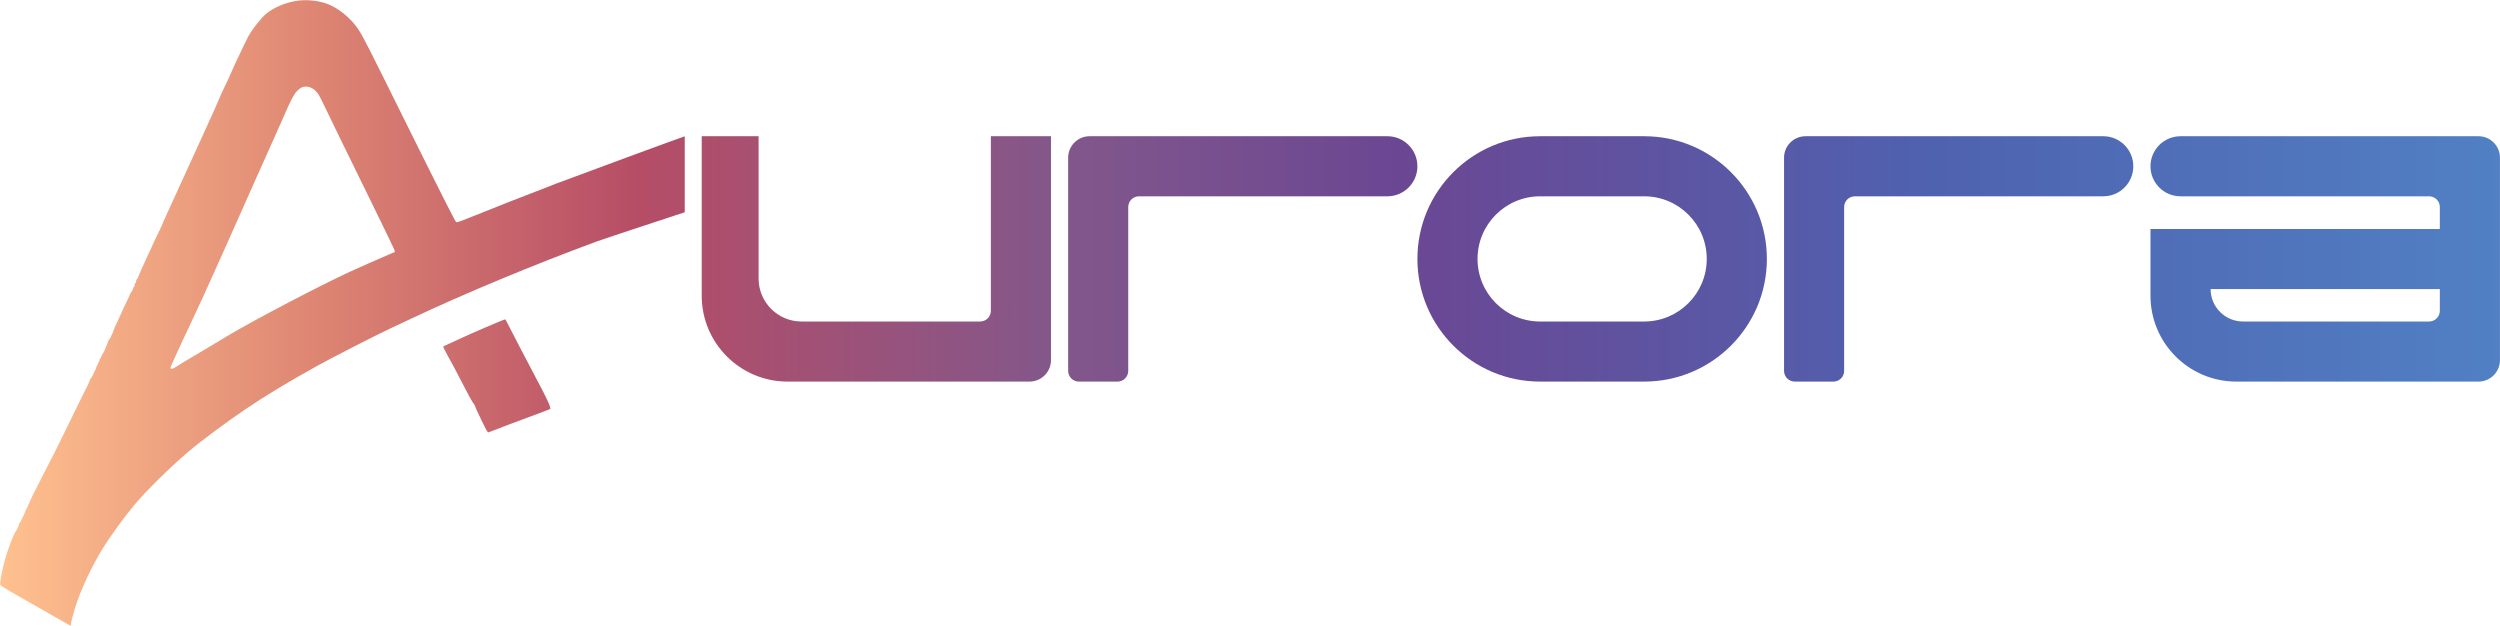
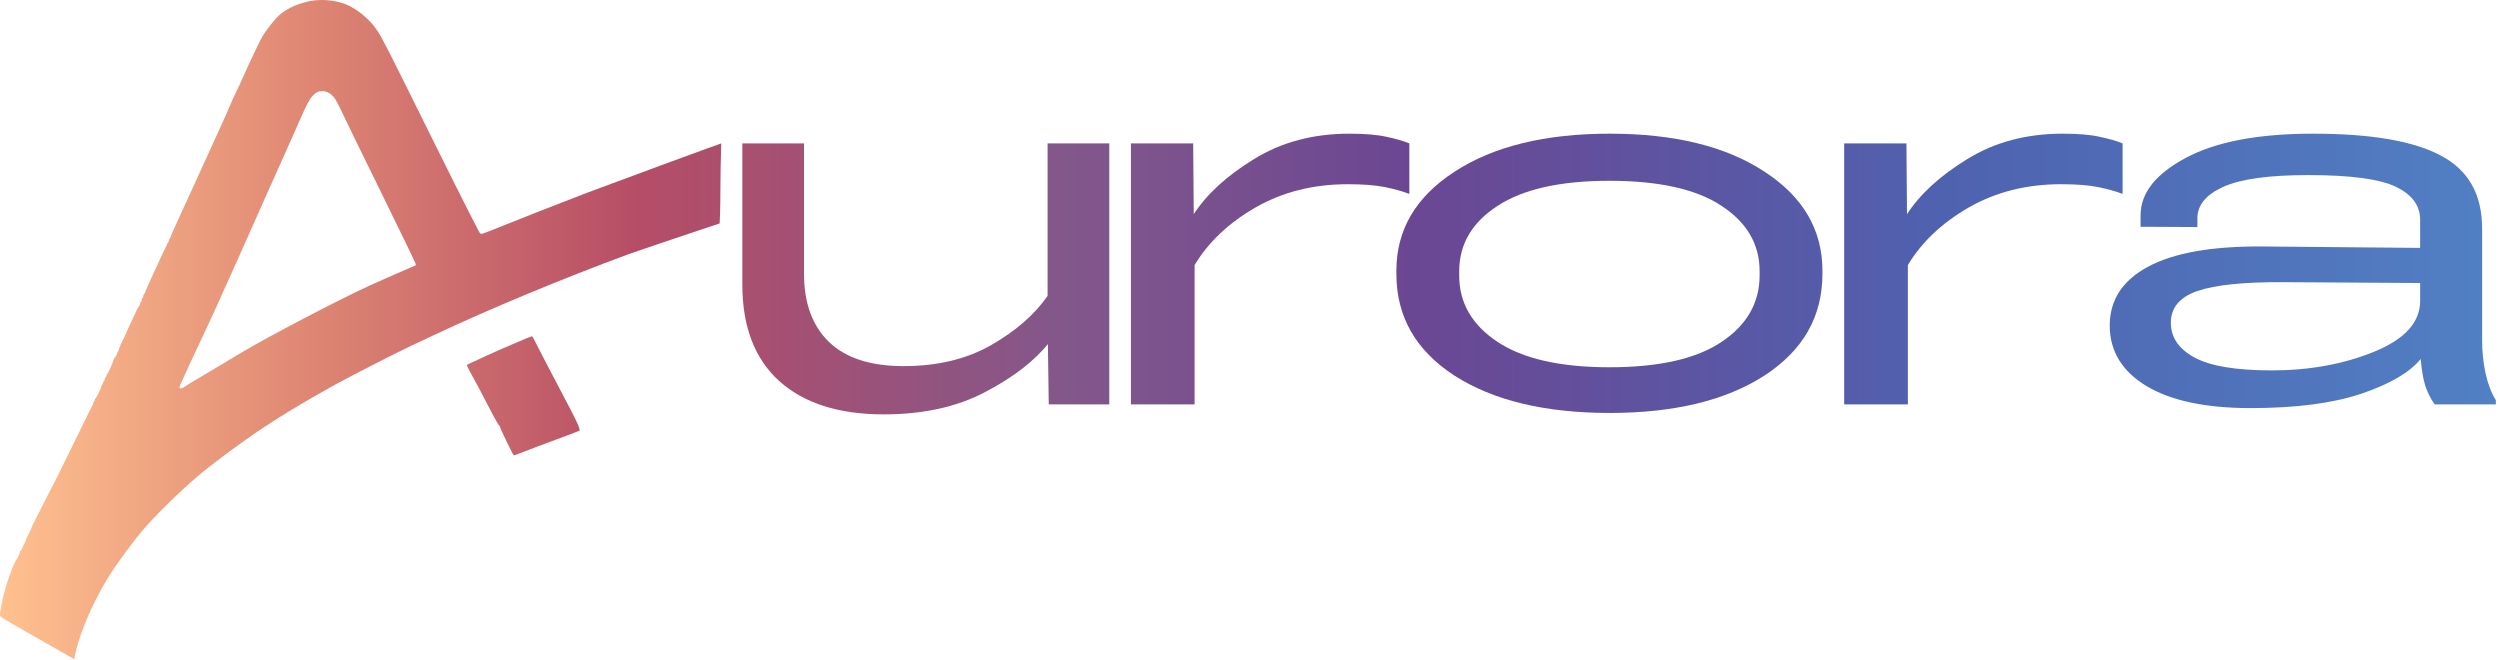
- <svg xmlns="http://www.w3.org/2000/svg" width="10719" height="2683" viewBox="0 0 10719 2683" fill="none">
-   <path d="M2063.37 1799.7C2048.6 1769.51 2036.54 1743.06 2036.57 1740.92C2036.6 1738.79 2034.09 1734.22 2030.98 1730.77C2027.88 1727.32 2025.34 1723.65 2025.34 1722.62C2025.34 1721.59 2023.86 1719.12 2022.05 1717.14C2020.24 1715.16 2006.49 1689.64 1991.49 1660.41C1962.79 1604.48 1940.55 1562.68 1914.52 1515.74C1905.47 1499.41 1899.53 1486.73 1900.49 1485.78C1901.41 1484.87 1912.74 1479.43 1925.67 1473.69C1938.6 1467.95 1963.03 1456.64 1979.96 1448.57C2011.75 1433.41 2154.25 1372.22 2162.67 1370.11C2166.9 1369.05 2167.9 1369.93 2171.79 1378.1C2179.79 1394.89 2269.9 1568.03 2301.45 1627.22C2347.58 1713.76 2363.49 1748.79 2358.82 1753.53C2357.79 1754.59 2315.12 1770.81 2264.01 1789.59C2212.9 1808.37 2155 1830.23 2135.35 1838.16C2115.7 1846.09 2097.51 1853.03 2094.92 1853.59C2090.43 1854.56 2089.03 1852.16 2063.37 1799.7Z" fill="url(#paint0_linear_149_2)" />
-   <path d="M1302.29 0.932C1288.29 1.293 1274.64 2.721 1261.93 5.292C1203.85 17.045 1153.87 42.374 1124.87 74.745C1100.63 101.806 1075.01 136.122 1065.61 154.13C1049.74 184.528 1006.5 275.765 993.335 306.626C986.446 322.769 973.269 351.298 964.05 370.021C954.832 388.742 942.199 416.569 935.977 431.855C929.756 447.141 916.761 476.569 907.105 497.25C897.449 517.93 882.072 551.773 872.935 572.455C863.797 593.136 848.578 626.554 839.115 646.719C829.651 666.883 816.324 696.069 809.499 711.58C802.673 727.091 786.387 762.751 773.307 790.828C760.228 818.903 745.657 850.634 740.93 861.335C736.202 872.036 723.686 899.532 713.115 922.436C702.543 945.341 693.893 965.434 693.893 967.089C693.893 968.743 692.164 971.853 690.051 974.002C687.831 976.259 686.683 979.153 687.328 980.863C687.976 982.58 686.879 985.305 684.717 987.353C682.668 989.293 680.439 993.183 679.761 995.998C679.084 998.813 677.971 1001.54 677.285 1002.06C676.6 1002.57 670.984 1013.99 664.809 1027.44C658.634 1040.88 640.183 1080.97 623.808 1116.52C607.432 1152.07 593.072 1184.43 591.893 1188.43C590.715 1192.43 589.18 1195.71 588.488 1195.71C586.481 1195.71 582.938 1204.84 582.938 1210.01C582.938 1212.6 582.19 1214.26 581.279 1213.69C579.274 1212.43 577.388 1216.96 577.388 1223.03C577.388 1225.48 576.026 1228.26 574.36 1229.2C572.695 1230.15 571.126 1233.6 570.874 1236.86C570.614 1240.22 568.387 1244.86 565.74 1247.55C563.169 1250.16 558.838 1257.97 556.114 1264.9C553.391 1271.83 550.487 1278.34 549.665 1279.37C547.7 1281.85 517.667 1346.57 505.174 1375.26C499.77 1387.67 494.251 1398.94 492.91 1400.3C491.568 1401.67 490.472 1404.78 490.472 1407.22C490.472 1409.66 489.225 1412.92 487.699 1414.47C486.173 1416.02 484.922 1419.47 484.922 1422.13C484.922 1424.79 484.044 1426.96 482.967 1426.96C481.889 1426.96 481.479 1427.74 482.057 1428.69C482.634 1429.64 481.852 1431.69 480.317 1433.25C478.782 1434.81 477.529 1437.03 477.529 1438.18C477.529 1441.48 470.225 1455.16 468.465 1455.16C467.592 1455.16 465.863 1457.91 464.62 1461.27C463.377 1464.63 461.612 1469.29 460.698 1471.61C459.783 1473.94 458.299 1477.75 457.4 1480.07C449 1501.83 444.921 1510.76 440.635 1516.78C437.876 1520.65 435.053 1526.11 434.36 1528.92C433.667 1531.73 431.357 1535.67 429.227 1537.69C427.063 1539.74 425.945 1542.33 426.693 1543.56C427.43 1544.77 426.271 1548.19 424.117 1551.15C421.963 1554.11 420.198 1557.72 420.198 1559.18C420.198 1560.63 418.534 1563.97 416.5 1566.6C414.465 1569.23 412.793 1572.94 412.793 1574.85C412.793 1576.75 411.289 1580.85 409.457 1583.95C407.625 1587.05 403.758 1595.3 400.864 1602.28C397.971 1609.26 394.895 1614.97 394.03 1614.97C393.165 1614.97 392.46 1616.27 392.46 1617.85C392.46 1619.43 391.213 1621.22 389.687 1621.81C388.162 1622.41 386.911 1624.43 386.911 1626.32C386.911 1628.2 385.81 1630.87 384.462 1632.24C383.113 1633.61 381.471 1637.45 380.817 1640.78C380.163 1644.1 377.369 1650.44 374.608 1654.87C371.845 1659.29 342.443 1718.75 309.27 1787C276.098 1855.25 242.433 1923.78 234.461 1939.29C226.489 1954.8 210.179 1986.53 198.211 2009.79C148.22 2106.98 126.159 2151.31 126.159 2154.58C126.159 2156.49 124.954 2159.28 123.479 2160.78C122.004 2162.28 120.225 2165.94 119.526 2168.91C118.827 2171.87 117.44 2175.35 116.444 2176.64C113.582 2180.33 103.972 2201.65 103.972 2204.3C103.972 2205.62 102.469 2208.71 100.635 2211.18C98.802 2213.65 95.265 2221.06 92.775 2227.65C90.286 2234.24 86.429 2240.86 84.202 2242.36C81.975 2243.86 80.549 2246.14 81.035 2247.43C82.161 2250.42 71.228 2275.37 67.988 2277.21C66.649 2277.97 61.815 2287.28 57.247 2297.89C30.738 2359.48 9.823 2432.21 2.053 2489.81C-0.039 2505.31 0.043 2506.6 3.349 2509.88C9.532 2516.01 57.775 2544.6 133.78 2587.18C174.358 2609.91 228.565 2640.72 254.238 2655.65C279.912 2670.57 301.542 2682.8 302.305 2682.83C303.068 2682.85 303.693 2680.71 303.693 2678.06C303.693 2671.14 313.814 2631.32 322.538 2603.91C347.31 2526.08 392.183 2430.33 441.919 2349.15C469.799 2303.65 535.385 2213.39 574.441 2166.78C626.156 2105.06 729.111 2003.53 808.415 1936.03C859.28 1892.74 970.417 1809.95 1049.88 1756.16C1135.8 1698 1233.81 1638.71 1356.83 1570.45C1424.14 1533.11 1606.38 1439.82 1674.94 1407.61C1702.4 1394.71 1742.35 1375.91 1763.71 1365.84C1990.9 1258.72 2291.87 1133.55 2557.98 1035.49C2589.09 1024.03 2935.88 910.04 2935.88 910.04C2935.88 823.696 2936.27 584.347 2935.88 584.347C2932.77 584.347 2462.28 757.541 2390.62 784.981C2267.34 832.185 2088.5 902.404 2011.63 933.78C1983.96 945.075 1961.69 953.12 1959 952.797C1955.24 952.344 1952.86 949.325 1946.68 937.191C1942.48 928.919 1924.68 894.311 1907.14 860.284C1889.6 826.259 1822.37 691.739 1757.74 561.35C1571.23 185.08 1558.03 159.136 1536.05 125.518C1510.1 85.829 1465.57 46.458 1421.94 24.626C1389.48 8.387 1344.29 -0.152 1302.29 0.932ZM1311.56 371.416C1332.99 371.416 1351.92 383.561 1366.76 406.866C1371.41 414.18 1385.48 442.16 1398.02 469.046C1410.56 495.931 1481.55 641.452 1555.78 792.423C1630.01 943.395 1691.23 1069.96 1691.82 1073.67L1692.9 1080.41L1667.28 1091.36C1623 1110.28 1533.83 1149.63 1501.6 1164.48C1372.07 1224.16 1091.75 1370.86 981.46 1436.7C970.271 1443.38 930.743 1467.05 893.618 1489.31C856.494 1511.56 814.053 1536.81 799.305 1545.41C784.557 1554.01 765.838 1565.56 757.71 1571.09C747.397 1578.09 741.112 1581.13 736.907 1581.13C729.491 1581.13 729.322 1579.14 735.48 1564.26C742.57 1547.14 792.078 1440.06 822.43 1376.2C855.211 1307.23 879.881 1253.52 913.974 1176.91C928.009 1145.37 952.135 1091.64 967.587 1057.52C983.039 1023.4 1013.01 956.134 1034.19 908.05C1055.36 859.966 1080.57 803.282 1090.21 782.084C1099.84 760.885 1121.65 712.237 1138.67 673.977C1155.69 635.717 1176.68 588.761 1185.31 569.631C1193.94 550.501 1209.31 515.814 1219.46 492.548C1247.36 428.573 1260.3 404.003 1272.97 390.923C1287.5 375.916 1296.39 371.416 1311.56 371.416Z" fill="url(#paint1_linear_149_2)" />
-   <path d="M3008.69 584.105H3252.58V1194.43C3252.58 1296.09 3334.99 1378.51 3436.65 1378.51H4202.42C4227.84 1378.51 4248.44 1357.9 4248.44 1332.49V584.105H4506.16V1544.07C4506.16 1594.9 4464.96 1636.1 4414.13 1636.1H3376.85C3173.52 1636.1 3008.69 1471.28 3008.69 1267.95V584.105Z" fill="url(#paint2_linear_149_2)" />
-   <path d="M4671.83 584.105C4621 584.105 4579.8 625.312 4579.8 676.143V1590.09C4579.8 1615.5 4600.4 1636.1 4625.82 1636.1H4791.42C4816.84 1636.1 4837.44 1615.5 4837.44 1590.09V887.722C4837.44 862.306 4858.05 841.702 4883.46 841.702H5948.47C6019.6 841.702 6077.27 784.037 6077.27 712.904C6077.27 641.77 6019.6 584.105 5948.47 584.105H4671.83Z" fill="url(#paint3_linear_149_2)" />
-   <path fill-rule="evenodd" clip-rule="evenodd" d="M6077.27 1110.1C6077.27 1400.61 6312.77 1636.1 6603.27 1636.1H7049.66C7340.16 1636.1 7575.66 1400.61 7575.66 1110.1C7575.66 819.603 7340.16 584.105 7049.66 584.105H6603.27C6312.77 584.105 6077.27 819.603 6077.27 1110.1ZM7049.45 1378.51C7197.69 1378.51 7317.86 1258.34 7317.86 1110.11C7317.86 961.87 7197.69 841.702 7049.45 841.702H6603.48C6455.24 841.702 6335.08 961.87 6335.08 1110.11C6335.08 1258.34 6455.24 1378.51 6603.48 1378.51H7049.45Z" fill="url(#paint4_linear_149_2)" />
-   <path d="M7741.33 584.105C7690.5 584.105 7649.29 625.312 7649.29 676.143V1590.09C7649.29 1615.5 7669.9 1636.1 7695.31 1636.1H7860.92C7886.34 1636.1 7906.94 1615.5 7906.94 1590.09V887.722C7906.94 862.306 7927.55 841.702 7952.96 841.702H9017.97C9089.1 841.702 9146.77 784.037 9146.77 712.904C9146.77 641.77 9089.1 584.105 9017.97 584.105H7741.33Z" fill="url(#paint5_linear_149_2)" />
-   <path fill-rule="evenodd" clip-rule="evenodd" d="M10626.8 584.105C10677.6 584.105 10718.8 625.312 10718.8 676.144V1544.07C10718.8 1594.9 10677.6 1636.1 10626.8 1636.1H9588.55C9385.23 1636.1 9220.4 1471.28 9220.4 1267.95V981.738L10461 981.739V887.722C10461 862.306 10440.4 841.702 10415 841.702H9349.2C9278.06 841.702 9220.4 784.037 9220.4 712.904C9220.4 641.77 9278.06 584.105 9349.2 584.105H10626.8ZM9478.21 1239.34C9478.21 1316.2 9540.51 1378.51 9617.38 1378.51H10415C10440.4 1378.51 10461 1357.9 10461 1332.49V1239.34H9478.21Z" fill="url(#paint6_linear_149_2)" />
+ <svg xmlns="http://www.w3.org/2000/svg" width="10174" height="2682" viewBox="0 0 10174 2682" fill="none">
+   <path d="M7505.08 1645.68V583.512H7758.42L7760.74 875.201H7758.42C7811.87 791.529 7894.38 715.605 8005.95 647.428C8117.51 578.476 8246.89 544 8394.09 544C8457.62 544 8507.98 548.261 8545.16 556.783C8582.35 564.531 8613.34 573.44 8638.13 583.512V789.205C8610.24 778.359 8576.93 769.062 8538.19 761.314C8500.23 753.567 8449.87 749.693 8387.12 749.693C8247.66 749.693 8122.93 781.07 8012.92 843.824C7903.68 906.578 7820.78 984.827 7764.23 1078.57V1645.68H7505.08Z" fill="url(#paint0_linear_29_347)" />
+   <path d="M5682.7 1114.6V1101.81C5682.7 935.243 5761.73 800.826 5919.77 698.561C6077.82 595.52 6288.16 544 6550.8 544C6814.21 544 7024.16 595.52 7180.66 698.561C7337.93 800.826 7416.57 935.243 7416.57 1101.81V1114.6C7416.57 1288.14 7337.93 1426.04 7180.66 1528.31C7023.39 1629.8 6813.44 1680.54 6550.8 1680.54C6287.39 1680.54 6076.66 1629.8 5918.61 1528.31C5761.34 1426.04 5682.7 1288.14 5682.7 1114.6ZM5938.37 1104.14V1121.57C5938.37 1232.36 5990.27 1322.23 6094.09 1391.18C6197.9 1460.13 6349.75 1494.61 6549.64 1494.61C6751.84 1494.61 6904.08 1460.13 7006.35 1391.18C7109.39 1322.23 7160.91 1231.97 7160.91 1120.41V1104.14C7160.91 994.124 7109.39 905.416 7006.35 838.014C6904.08 769.837 6751.84 735.748 6549.64 735.748C6349.75 735.748 6197.9 769.837 6094.09 838.014C5990.27 905.416 5938.37 994.124 5938.37 1104.14Z" fill="url(#paint1_linear_29_347)" />
+   <path d="M4602.41 1645.68V583.512H4855.75L4858.07 875.201H4855.75C4909.2 791.529 4991.71 715.605 5103.28 647.428C5214.84 578.476 5344.22 544 5491.42 544C5554.95 544 5605.31 548.261 5642.49 556.783C5679.68 564.531 5710.67 573.44 5735.46 583.512V789.205C5707.57 778.359 5674.26 769.062 5635.52 761.314C5597.56 753.567 5547.2 749.693 5484.45 749.693C5344.99 749.693 5220.26 781.07 5110.25 843.824C5001.01 906.578 4918.11 984.827 4861.56 1078.57V1645.68H4602.41Z" fill="url(#paint2_linear_29_347)" />
+   <path d="M3021 1157.59V583.512H3272.02V1114.6C3272.02 1233.13 3305.72 1325.32 3373.12 1391.18C3441.3 1457.03 3542.79 1489.96 3677.59 1489.96C3815.5 1489.96 3934.42 1461.29 4034.36 1403.96C4134.3 1346.63 4210.61 1280 4263.29 1204.08V583.512H4514.31V1645.68H4267.94L4264.46 1395.83H4267.94C4210.61 1468.65 4124.23 1535.28 4008.79 1595.71C3894.13 1656.14 3756.62 1686.35 3596.24 1686.35C3414.18 1686.35 3272.79 1641.42 3172.07 1551.55C3071.36 1460.9 3021 1329.59 3021 1157.59Z" fill="url(#paint3_linear_29_347)" />
+   <path fill-rule="evenodd" clip-rule="evenodd" d="M1261.29 4.452C1274 1.881 1287.64 0.453 1301.64 0.092C1343.65 -0.992 1388.84 7.548 1421.29 23.787C1464.93 45.619 1509.45 84.989 1535.41 124.678C1557.39 158.296 1570.59 184.24 1757.1 560.51C1821.73 690.899 1888.96 825.419 1906.5 859.445C1924.04 893.471 1941.83 928.079 1946.04 936.351C1952.22 948.486 1954.6 951.504 1958.36 951.957C1961.05 952.28 1983.31 944.235 2010.99 932.94C2087.86 901.564 2266.7 831.345 2389.98 784.141C2461.64 756.702 2932.13 583.507 2935.24 583.507C2935.35 583.507 2935.13 590.736 2934.76 603.033C2933.8 634.898 2931.83 700.792 2931.83 763.093C2931.83 849.437 2929.07 909.2 2928.72 909.2C2927.57 909.2 2588.45 1023.19 2557.34 1034.65C2291.22 1132.71 1990.26 1257.88 1763.07 1365C1741.71 1375.08 1701.76 1393.87 1674.3 1406.77C1605.74 1438.98 1423.5 1532.27 1356.19 1569.61C1233.16 1637.87 1135.16 1697.16 1049.24 1755.32C969.773 1809.11 858.636 1891.9 807.771 1935.19C728.467 2002.69 625.513 2104.22 573.798 2165.94C534.741 2212.55 469.156 2302.81 441.276 2348.31C391.54 2429.49 346.666 2525.24 321.894 2603.07C313.17 2630.48 303.05 2670.3 303.05 2677.22C303.05 2679.87 302.424 2682.01 301.661 2681.99C300.899 2681.96 279.268 2669.73 253.595 2654.81C227.921 2639.89 173.714 2609.07 133.137 2586.34C57.131 2543.76 8.889 2515.17 2.705 2509.04C-0.601 2505.76 -0.682 2504.47 1.41 2488.97C9.18 2431.37 30.095 2358.64 56.603 2297.05C61.172 2286.44 66.005 2277.14 67.344 2276.37C70.585 2274.53 81.518 2249.58 80.392 2246.59C79.906 2245.3 81.331 2243.02 83.558 2241.52C85.785 2240.02 89.643 2233.4 92.132 2226.81C94.621 2220.22 98.159 2212.81 99.992 2210.34C101.825 2207.87 103.328 2204.78 103.328 2203.46C103.328 2200.81 112.938 2179.49 115.801 2175.8C116.796 2174.51 118.183 2171.04 118.882 2168.07C119.581 2165.1 121.36 2161.44 122.835 2159.94C124.311 2158.44 125.516 2155.65 125.516 2153.74C125.516 2150.47 147.577 2106.14 197.568 2008.95C209.535 1985.69 225.846 1953.96 233.817 1938.45C241.789 1922.94 275.455 1854.41 308.627 1786.16C341.8 1717.91 371.202 1658.45 373.964 1654.03C376.726 1649.61 379.519 1643.26 380.173 1639.94C380.828 1636.61 382.469 1632.77 383.818 1631.4C385.166 1630.03 386.267 1627.36 386.267 1625.48C386.267 1623.59 387.518 1621.57 389.044 1620.97C390.57 1620.38 391.817 1618.59 391.817 1617.01C391.817 1615.43 392.522 1614.13 393.387 1614.13C394.251 1614.13 397.327 1608.42 400.221 1601.44C403.114 1594.46 406.981 1586.21 408.814 1583.11C410.646 1580.01 412.15 1575.91 412.15 1574.01C412.15 1572.1 413.822 1568.39 415.856 1565.76C417.89 1563.13 419.555 1559.79 419.555 1558.34C419.555 1556.88 421.319 1553.27 423.473 1550.31C425.627 1547.35 426.786 1543.93 426.049 1542.72C425.301 1541.49 426.419 1538.9 428.583 1536.85C430.713 1534.83 433.024 1530.89 433.717 1528.08C434.41 1525.27 437.232 1519.81 439.992 1515.94C444.277 1509.92 448.356 1500.99 456.757 1479.23C457.655 1476.91 459.14 1473.1 460.054 1470.77C460.969 1468.45 462.733 1463.79 463.977 1460.43C465.22 1457.07 466.949 1454.32 467.822 1454.32C469.581 1454.32 476.885 1440.64 476.885 1437.34C476.885 1436.19 478.139 1433.97 479.674 1432.41C481.209 1430.85 481.991 1428.8 481.413 1427.85C480.835 1426.9 481.246 1426.12 482.323 1426.12C483.4 1426.12 484.279 1423.95 484.279 1421.29C484.279 1418.63 485.53 1415.18 487.056 1413.63C488.581 1412.08 489.829 1408.82 489.829 1406.38C489.829 1403.94 490.925 1400.83 492.266 1399.46C493.607 1398.1 499.126 1386.83 504.53 1374.42C517.024 1345.73 547.056 1281.01 549.022 1278.53C549.843 1277.5 552.747 1270.99 555.47 1264.06C558.194 1257.13 562.525 1249.32 565.097 1246.71C567.743 1244.02 569.971 1239.38 570.23 1236.02C570.483 1232.76 572.052 1229.31 573.717 1228.36C575.382 1227.42 576.744 1224.64 576.744 1222.19C576.744 1216.12 578.631 1211.59 580.636 1212.85C581.546 1213.42 582.294 1211.77 582.294 1209.17C582.294 1204 585.838 1194.87 587.844 1194.87C588.537 1194.87 590.071 1191.59 591.25 1187.59C592.429 1183.59 606.788 1151.23 623.164 1115.68C639.54 1080.13 657.99 1040.04 664.165 1026.6C670.34 1013.15 675.957 1001.73 676.642 1001.22C677.327 1000.7 678.44 997.974 679.118 995.159C679.795 992.344 682.025 988.453 684.074 986.513C686.235 984.465 687.333 981.74 686.685 980.023C686.039 978.313 687.187 975.419 689.408 973.162C691.521 971.014 693.249 967.903 693.249 966.249C693.249 964.595 701.9 944.501 712.471 921.596C723.042 898.692 735.558 871.197 740.286 860.495C745.013 849.794 759.584 818.064 772.663 789.988C785.744 761.912 802.03 726.251 808.855 710.74C815.68 695.229 829.008 666.043 838.471 645.879C847.934 625.715 863.153 592.296 872.291 571.615C881.429 550.933 896.806 517.09 906.462 496.41C916.118 475.729 929.112 446.301 935.333 431.015C941.555 415.729 954.189 387.903 963.407 369.181C972.625 350.458 985.803 321.929 992.691 305.786C1005.86 274.925 1049.1 183.688 1064.97 153.29C1074.37 135.282 1099.98 100.967 1124.23 73.905C1153.23 41.535 1203.21 16.205 1261.29 4.452ZM1366.11 406.026C1351.27 382.722 1332.35 370.577 1310.92 370.577C1295.75 370.577 1286.86 375.076 1272.32 390.084C1259.66 403.163 1246.72 427.733 1218.81 491.708C1208.66 514.974 1193.3 549.662 1184.66 568.792C1176.03 587.922 1155.04 634.877 1138.03 673.138C1121.01 711.398 1099.2 760.046 1089.56 781.244C1079.93 802.442 1054.72 859.127 1033.54 907.21C1012.37 955.294 982.395 1022.56 966.943 1056.68C951.491 1090.8 927.365 1144.53 913.331 1176.07C879.237 1252.68 854.568 1306.39 821.787 1375.36C791.434 1439.22 741.927 1546.3 734.836 1563.42C728.679 1578.3 728.848 1580.29 736.263 1580.29C740.468 1580.29 746.753 1577.25 757.067 1570.25C765.194 1564.72 783.914 1553.17 798.662 1544.57C813.41 1535.97 855.85 1510.72 892.975 1488.47C930.099 1466.21 969.628 1442.54 980.816 1435.86C1091.11 1370.02 1371.42 1223.32 1500.96 1163.64C1533.18 1148.8 1622.36 1109.44 1666.64 1090.52L1692.26 1079.57L1691.18 1072.83C1690.59 1069.12 1629.37 942.555 1555.14 791.584C1480.9 640.612 1409.91 495.092 1397.38 468.206C1384.84 441.32 1370.77 413.34 1366.11 406.026Z" fill="url(#paint4_linear_29_347)" />
+   <path d="M2035.92 1740.08C2035.89 1742.22 2047.95 1768.67 2062.72 1798.86C2088.38 1851.32 2089.79 1853.72 2094.28 1852.75C2096.86 1852.19 2115.06 1845.25 2134.71 1837.32C2154.36 1829.39 2212.26 1807.53 2263.37 1788.75C2314.48 1769.97 2357.14 1753.75 2358.18 1752.69C2362.84 1747.95 2346.93 1712.92 2300.81 1626.38C2269.26 1567.19 2179.15 1394.05 2171.15 1377.26C2167.26 1369.09 2166.25 1368.21 2162.03 1369.27C2153.61 1371.38 2011.11 1432.57 1979.32 1447.73C1962.39 1455.8 1937.96 1467.11 1925.03 1472.85C1912.1 1478.59 1900.77 1484.03 1899.85 1484.94C1898.88 1485.89 1904.82 1498.57 1913.88 1514.9C1939.9 1561.84 1962.14 1603.64 1990.85 1659.57C2005.85 1688.8 2019.6 1714.32 2021.41 1716.3C2023.22 1718.28 2024.7 1720.75 2024.7 1721.78C2024.7 1722.81 2027.24 1726.48 2030.34 1729.93C2033.44 1733.38 2035.96 1737.95 2035.92 1740.08Z" fill="url(#paint5_linear_29_347)" />
+   <path d="M8585.78 1324.94C8585.78 1221.12 8637.69 1141.32 8741.5 1085.54C8846.09 1028.99 9001.82 1001.48 9208.67 1003.03L9848.99 1008.84V893.795C9848.99 836.464 9816.07 791.917 9750.21 760.152C9684.36 728.388 9565.44 712.506 9393.45 712.506C9233.85 712.506 9118.8 728.388 9048.3 760.152C8977.8 791.917 8942.55 834.527 8942.55 887.984V924.01L8711.29 922.848V876.363C8711.29 785.719 8772.49 707.857 8894.9 642.779C9017.31 576.926 9190.08 544 9413.2 544C9649.5 544 9823.04 573.827 9933.83 633.482C10045.4 692.363 10101.2 791.142 10101.2 929.82V1381.88C10101.2 1429.91 10105.8 1475.62 10115.1 1519.01C10124.4 1561.62 10138.4 1598.03 10157 1628.25V1645.68H9908.26C9893.54 1625.54 9881.15 1601.52 9871.07 1573.63C9861.78 1544.96 9855.19 1507.39 9851.32 1460.9C9806.38 1515.91 9725.42 1563.17 9608.44 1602.68C9492.23 1641.42 9342.31 1660.79 9158.7 1660.79C8976.64 1660.79 8835.63 1630.96 8735.69 1571.3C8635.75 1510.88 8585.78 1428.75 8585.78 1324.94ZM8834.47 1313.32C8834.47 1372.97 8866.62 1420.23 8930.93 1455.09C8995.23 1489.96 9100.21 1507.39 9245.86 1507.39C9397.71 1507.39 9536 1482.21 9660.73 1431.85C9786.24 1380.72 9848.99 1311.77 9848.99 1225V1151.78L9291.18 1148.3C9130.81 1147.52 9014.6 1159.53 8942.55 1184.32C8870.5 1209.11 8834.47 1252.11 8834.47 1313.32Z" fill="url(#paint6_linear_29_347)" />
  <defs>
-     <linearGradient id="paint0_linear_149_2" x1="0.644" y1="1341.84" x2="10718.8" y2="1341.84" gradientUnits="userSpaceOnUse">
+     <linearGradient id="paint0_linear_29_347" x1="40" y1="-154.651" x2="10214" y2="-154.651" gradientUnits="userSpaceOnUse">
      <stop stop-color="#FFC18F" />
      <stop offset="0.125" stop-color="#DE8673" />
      <stop offset="0.255" stop-color="#B64D66" />
      <stop offset="0.425" stop-color="#82578B" />
      <stop offset="0.56" stop-color="#6B4793" />
      <stop offset="0.775" stop-color="#4F62B0" />
      <stop offset="1" stop-color="#5180C4" />
    </linearGradient>
-     <linearGradient id="paint1_linear_149_2" x1="0.644" y1="1341.84" x2="10718.8" y2="1341.84" gradientUnits="userSpaceOnUse">
+     <linearGradient id="paint1_linear_29_347" x1="40" y1="-154.651" x2="10214" y2="-154.651" gradientUnits="userSpaceOnUse">
      <stop stop-color="#FFC18F" />
      <stop offset="0.125" stop-color="#DE8673" />
      <stop offset="0.255" stop-color="#B64D66" />
      <stop offset="0.425" stop-color="#82578B" />
      <stop offset="0.56" stop-color="#6B4793" />
      <stop offset="0.775" stop-color="#4F62B0" />
      <stop offset="1" stop-color="#5180C4" />
    </linearGradient>
-     <linearGradient id="paint2_linear_149_2" x1="0.644" y1="1341.84" x2="10718.8" y2="1341.84" gradientUnits="userSpaceOnUse">
+     <linearGradient id="paint2_linear_29_347" x1="40.5" y1="480.474" x2="10213" y2="480.474" gradientUnits="userSpaceOnUse">
      <stop stop-color="#FFC18F" />
      <stop offset="0.125" stop-color="#DE8673" />
      <stop offset="0.255" stop-color="#B64D66" />
      <stop offset="0.425" stop-color="#82578B" />
      <stop offset="0.56" stop-color="#6B4793" />
      <stop offset="0.775" stop-color="#4F62B0" />
      <stop offset="1" stop-color="#5180C4" />
    </linearGradient>
-     <linearGradient id="paint3_linear_149_2" x1="0.644" y1="1341.84" x2="10718.8" y2="1341.84" gradientUnits="userSpaceOnUse">
+     <linearGradient id="paint3_linear_29_347" x1="26" y1="-154.651" x2="10200" y2="-154.651" gradientUnits="userSpaceOnUse">
      <stop stop-color="#FFC18F" />
      <stop offset="0.125" stop-color="#DE8673" />
      <stop offset="0.255" stop-color="#B64D66" />
      <stop offset="0.425" stop-color="#82578B" />
      <stop offset="0.56" stop-color="#6B4793" />
      <stop offset="0.775" stop-color="#4F62B0" />
      <stop offset="1" stop-color="#5180C4" />
    </linearGradient>
-     <linearGradient id="paint4_linear_149_2" x1="0.644" y1="1341.84" x2="10718.8" y2="1341.84" gradientUnits="userSpaceOnUse">
+     <linearGradient id="paint4_linear_29_347" x1="0" y1="-154.652" x2="10174" y2="-154.652" gradientUnits="userSpaceOnUse">
      <stop stop-color="#FFC18F" />
      <stop offset="0.125" stop-color="#DE8673" />
      <stop offset="0.255" stop-color="#B64D66" />
      <stop offset="0.425" stop-color="#82578B" />
      <stop offset="0.56" stop-color="#6B4793" />
      <stop offset="0.775" stop-color="#4F62B0" />
      <stop offset="1" stop-color="#5180C4" />
    </linearGradient>
-     <linearGradient id="paint5_linear_149_2" x1="0.644" y1="1341.84" x2="10718.8" y2="1341.84" gradientUnits="userSpaceOnUse">
+     <linearGradient id="paint5_linear_29_347" x1="0" y1="-154.652" x2="10174" y2="-154.652" gradientUnits="userSpaceOnUse">
      <stop stop-color="#FFC18F" />
      <stop offset="0.125" stop-color="#DE8673" />
      <stop offset="0.255" stop-color="#B64D66" />
      <stop offset="0.425" stop-color="#82578B" />
      <stop offset="0.56" stop-color="#6B4793" />
      <stop offset="0.775" stop-color="#4F62B0" />
      <stop offset="1" stop-color="#5180C4" />
    </linearGradient>
-     <linearGradient id="paint6_linear_149_2" x1="0.644" y1="1341.84" x2="10718.8" y2="1341.84" gradientUnits="userSpaceOnUse">
+     <linearGradient id="paint6_linear_29_347" x1="-17" y1="-154.651" x2="10157" y2="-154.651" gradientUnits="userSpaceOnUse">
      <stop stop-color="#FFC18F" />
      <stop offset="0.125" stop-color="#DE8673" />
      <stop offset="0.255" stop-color="#B64D66" />
      <stop offset="0.425" stop-color="#82578B" />
      <stop offset="0.56" stop-color="#6B4793" />
      <stop offset="0.775" stop-color="#4F62B0" />
      <stop offset="1" stop-color="#5180C4" />
    </linearGradient>
  </defs>
</svg>
